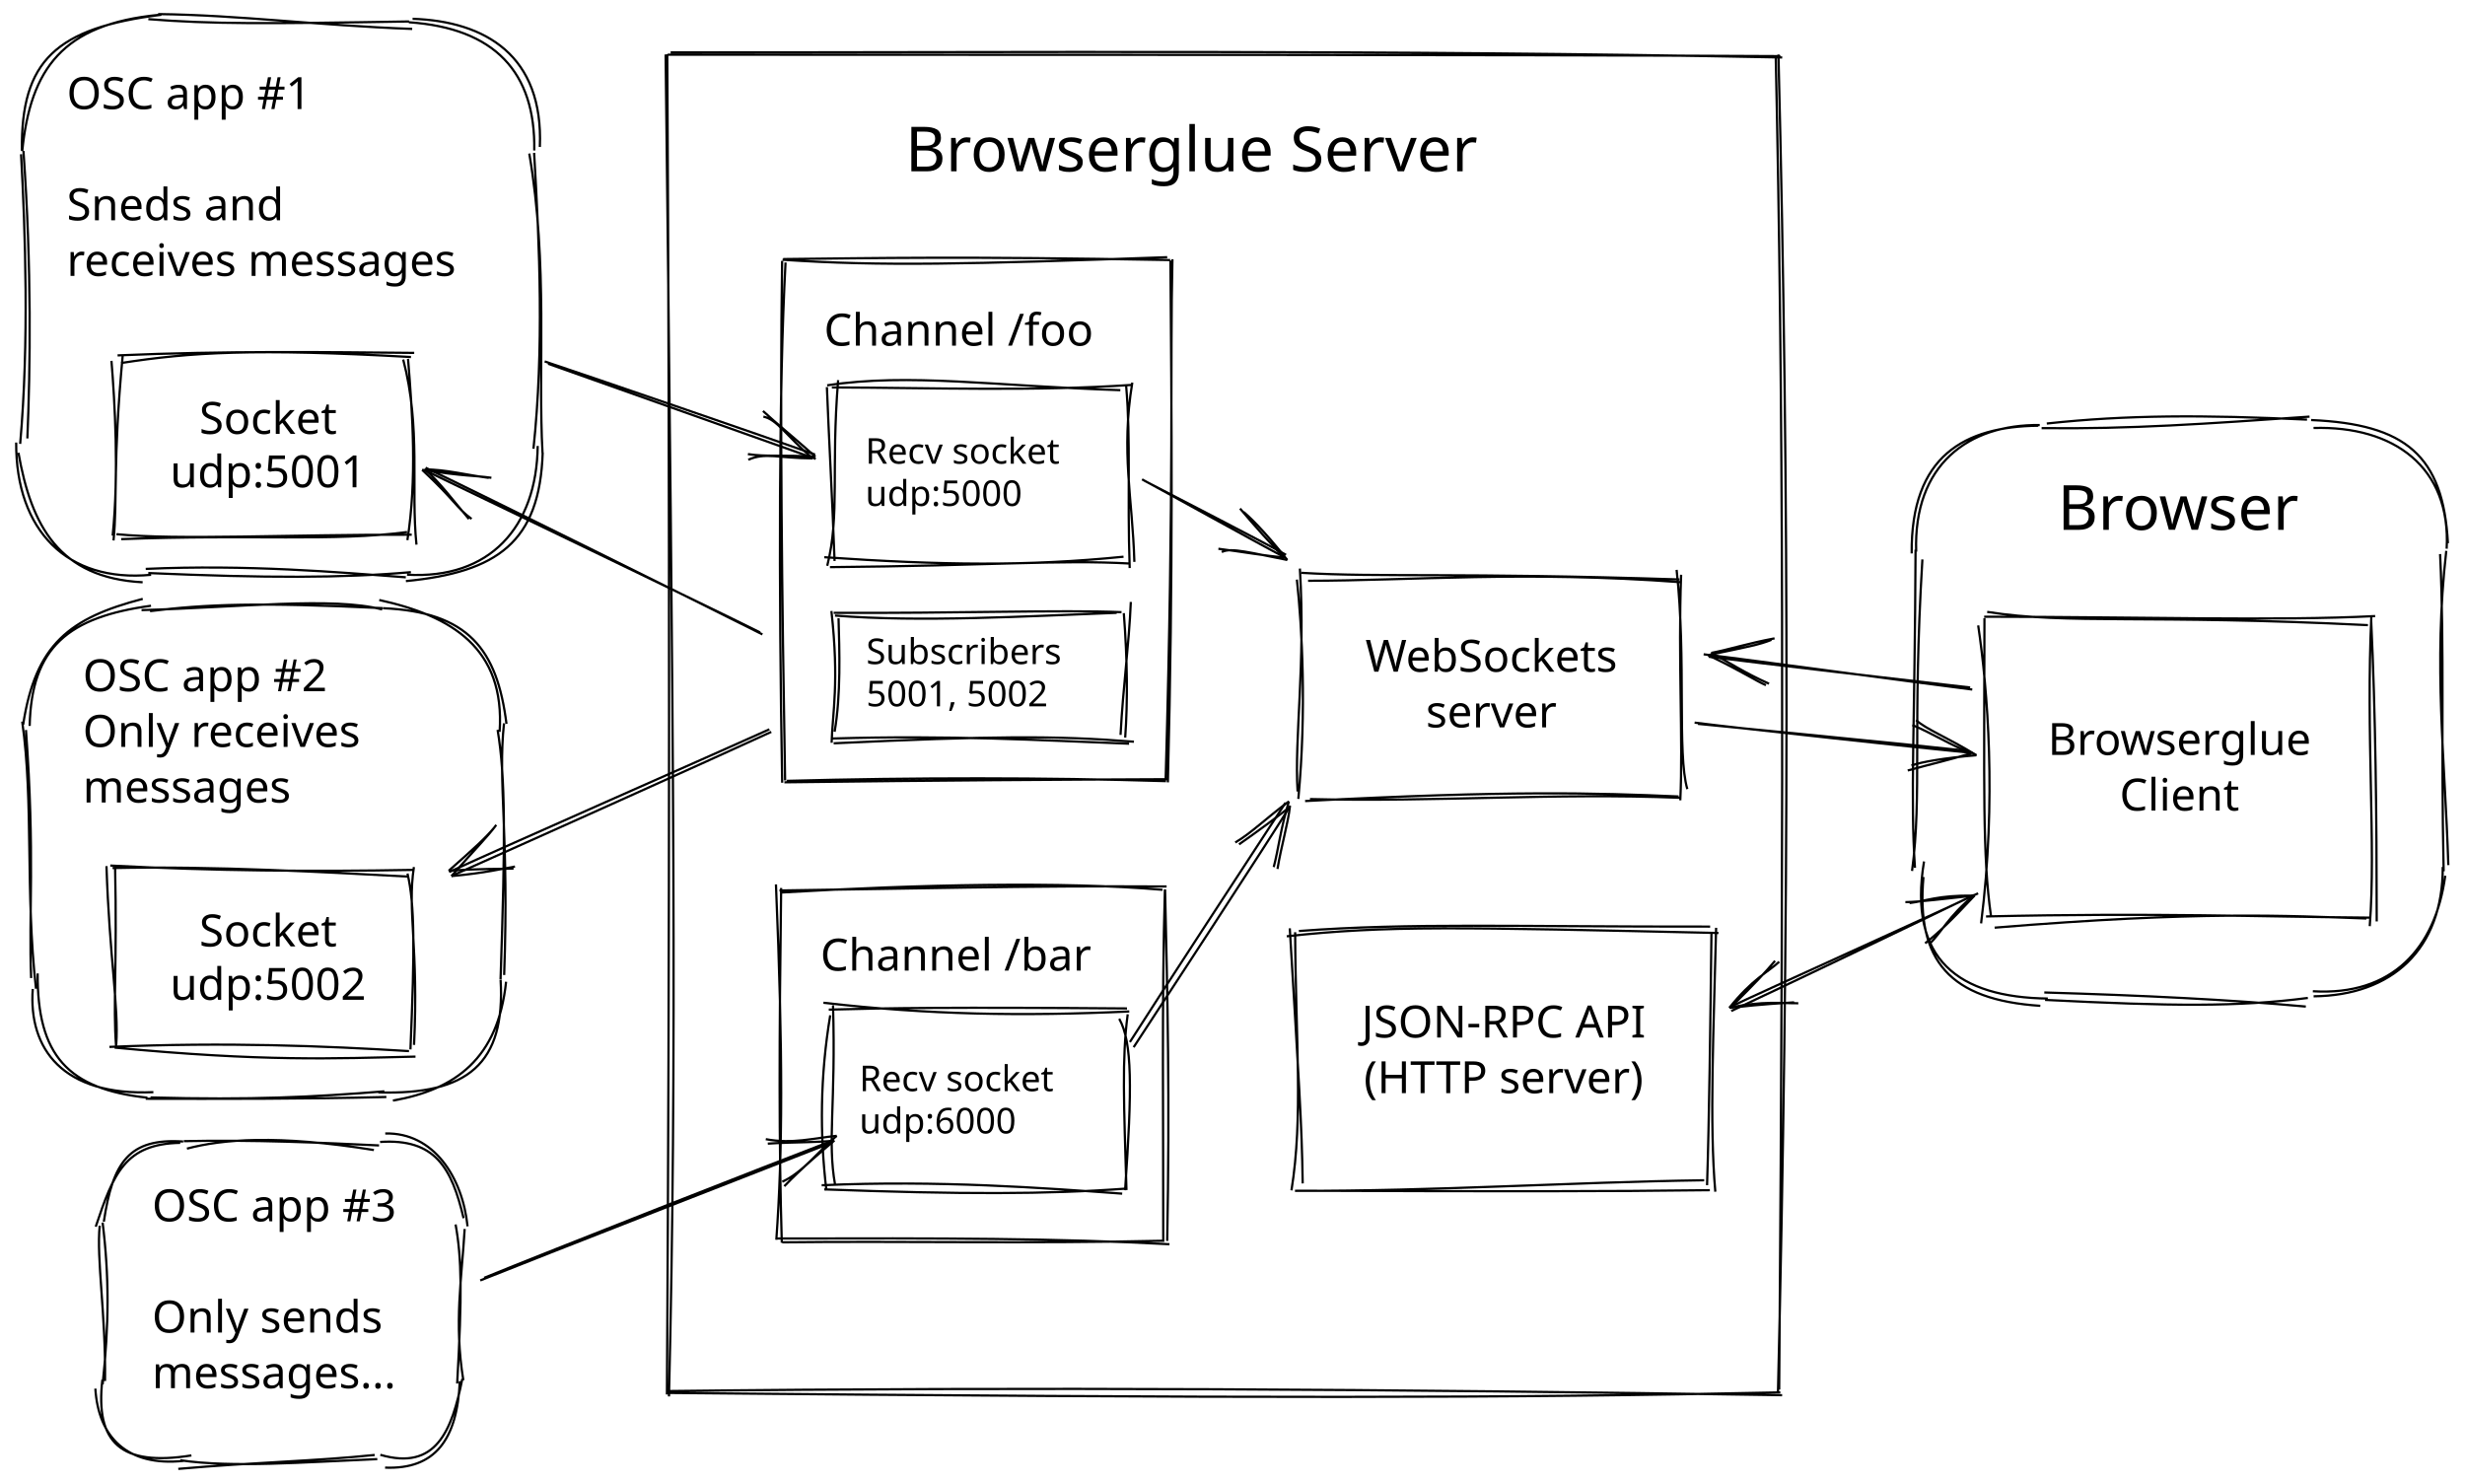
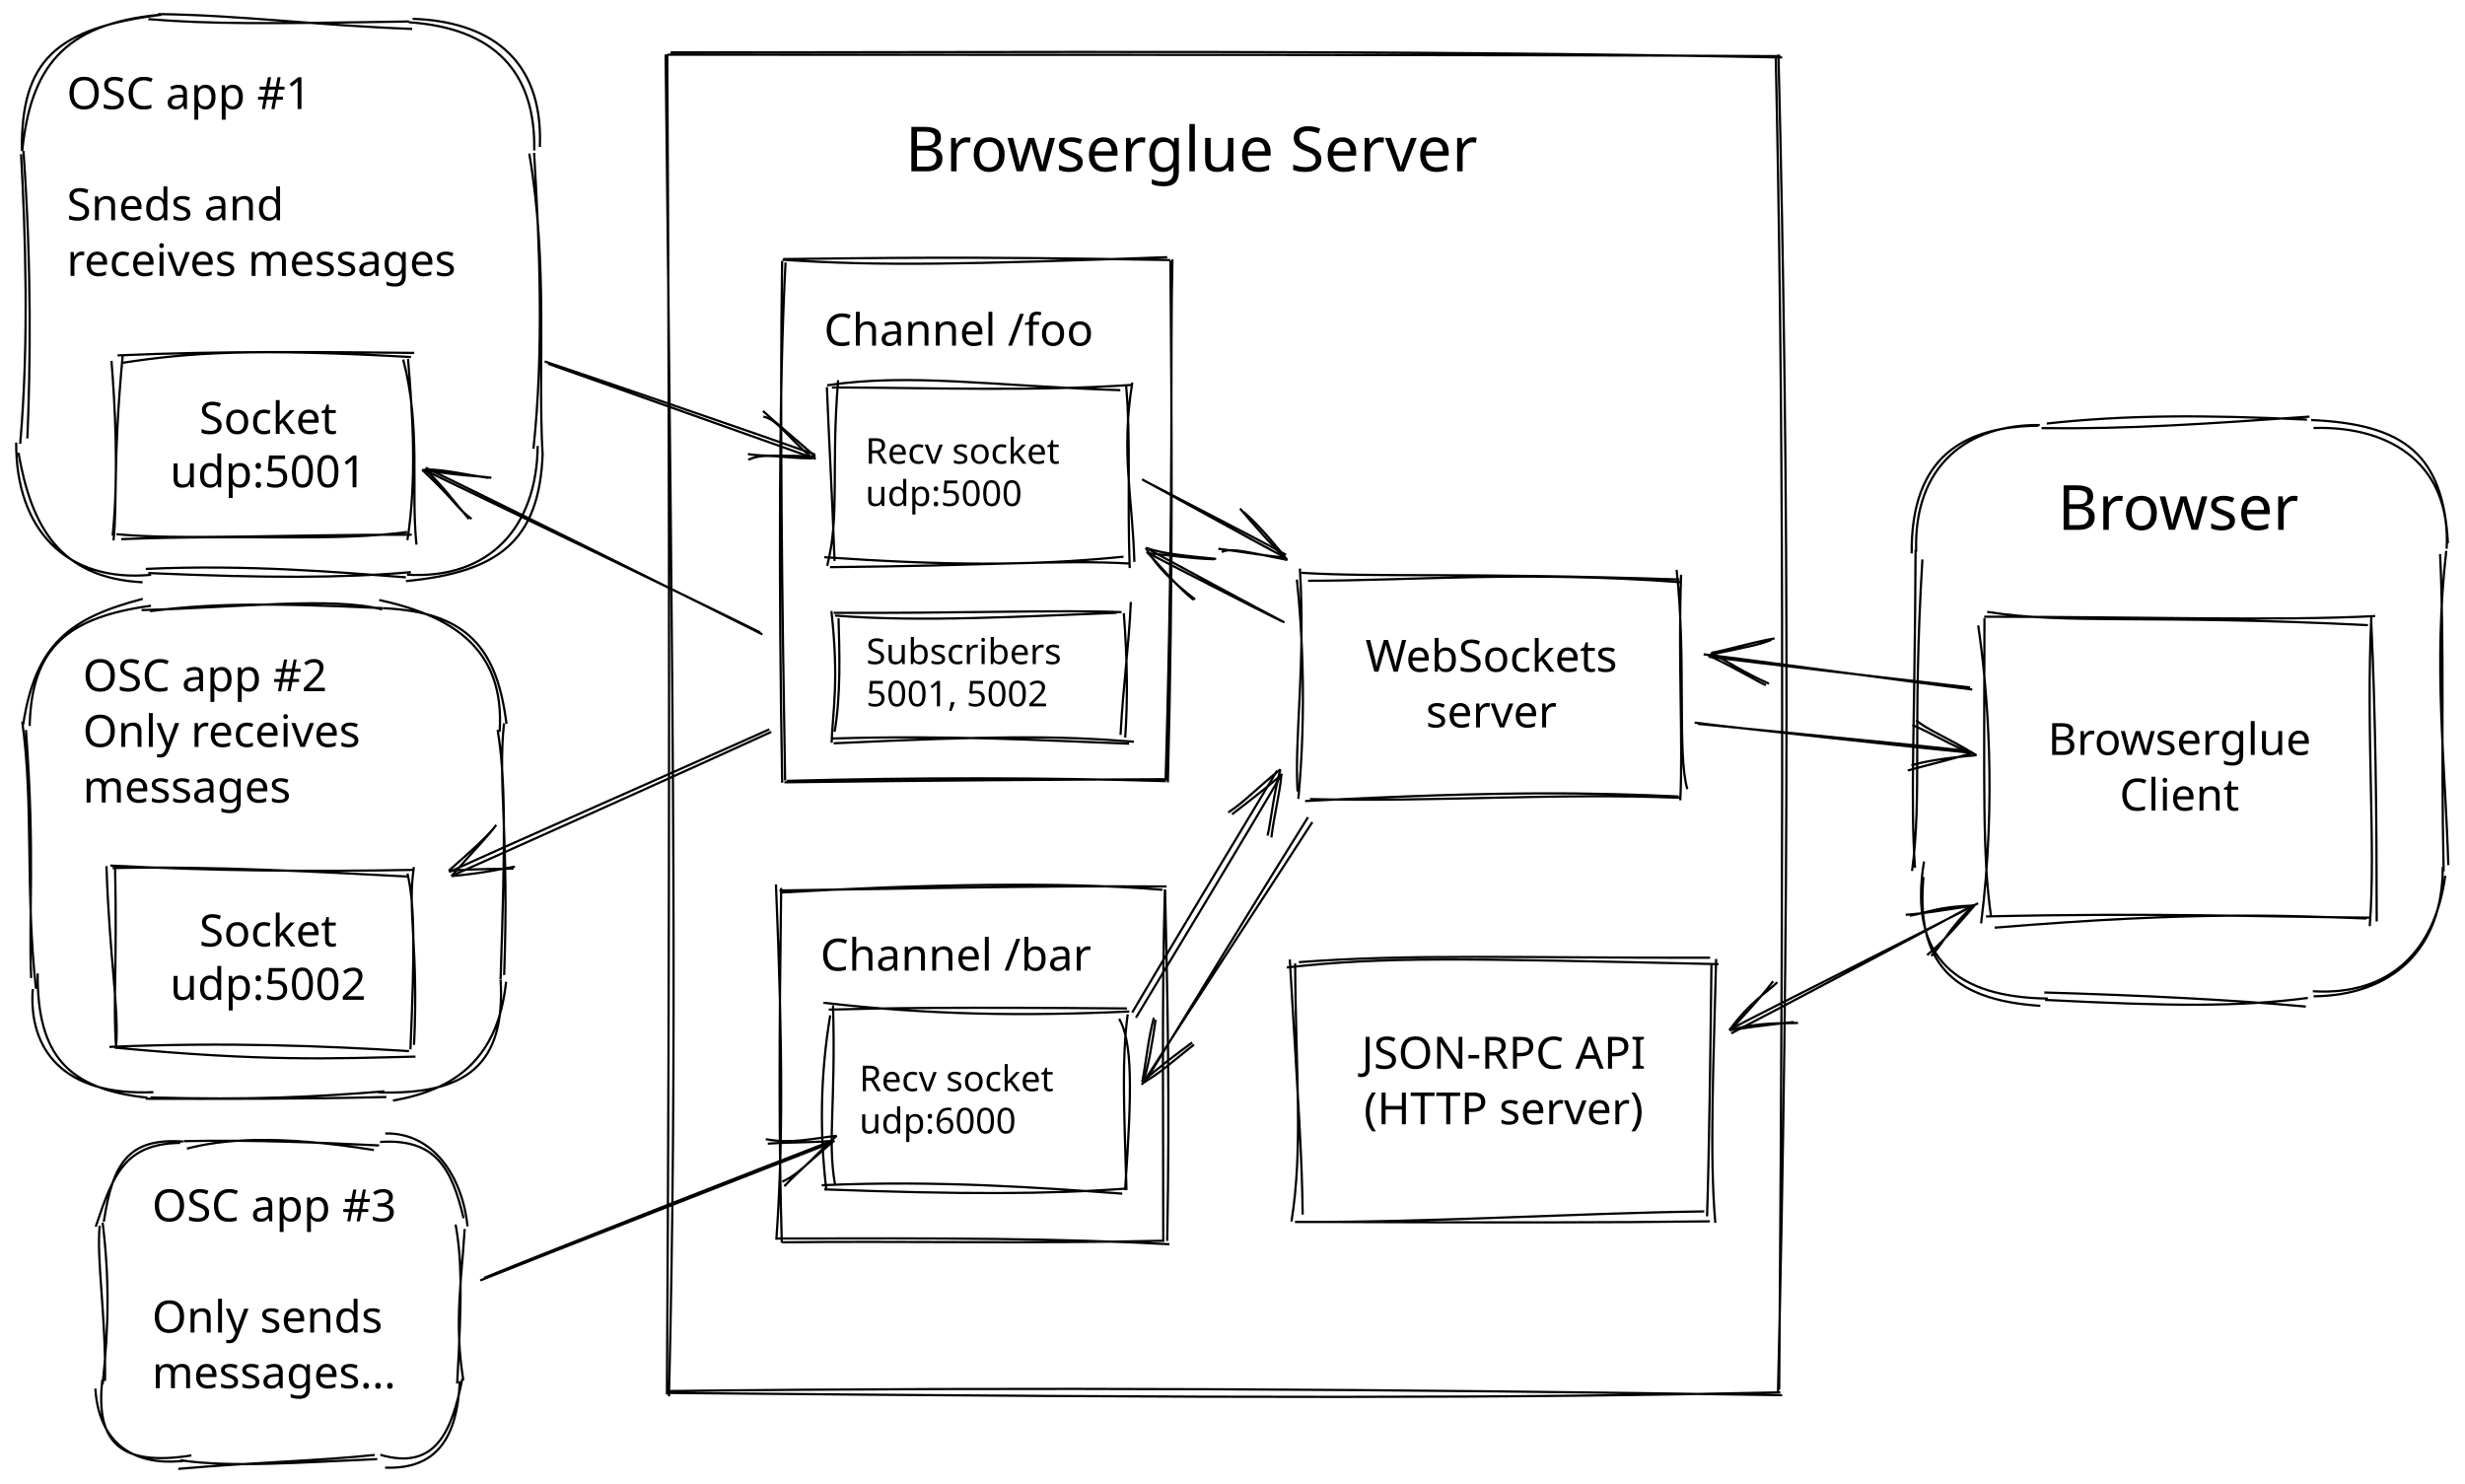
<svg xmlns="http://www.w3.org/2000/svg" version="1.1" viewBox="0 0 1107.889 666.556" width="1107.889" height="666.556">
  <defs>
    <style>
      @font-face {
        font-family: "Virgil";
        src: url("https://excalidraw.com/Virgil.woff2");
      }
      @font-face {
        font-family: "Cascadia";
        src: url("https://excalidraw.com/Cascadia.woff2");
      }
    </style>
  </defs>
  <g transform="translate(584.7778 259.3333) rotate(0 85.5 49.55556)">
    <path d="M3.132 1.685 C49.563 1.638, 100.6 -2.876, 170.611 2.322 M0.122 -1.891 C35.584 0.23, 70.842 -2.134, 170.023 1.088 M168.774 -3.218 C173.215 37.466, 168.934 79.223, 173.582 95.308 M170.795 -1.021 C169.406 37.012, 171.722 73.398, 170.426 100.341 M169.989 99.207 C113.884 96.945, 60.143 101.201, 3.976 99.786 M169.672 98.622 C132.614 96.982, 93.761 95.854, 1.798 100.682 M-1.581 96.379 C-3.08 71.873, 2.05 39.804, -0.547 -3.808 M-1.244 99.718 C2.498 59.833, 0.447 22.738, -1.898 1.149" stroke="#000000" stroke-width="1" fill="none" />
  </g>
  <g transform="translate(613.7778 283.8889) rotate(0 56.5 25)">
    <text x="56.5" y="18" font-family="Virgil, Segoe UI Emoji" font-size="20px" fill="#000000" text-anchor="middle" style="white-space: pre;" direction="ltr">WebSockets</text>
    <text x="56.5" y="43" font-family="Virgil, Segoe UI Emoji" font-size="20px" fill="#000000" text-anchor="middle" style="white-space: pre;" direction="ltr">server</text>
  </g>
  <g transform="translate(373.3333 172.3333) rotate(0 67 40.5)">
    <path d="M-1.554 0.84 C35.443 -4.803, 73.763 1.193, 130.196 3.019 M0.544 1.784 C47.05 1.954, 91.597 3.623, 135.637 0.64 M135.58 -0.38 C130.398 31.06, 135.68 51.256, 136.505 80.189 M132.808 1.072 C134.957 25.708, 133.259 49.611, 134.404 82.963 M131.634 77.869 C88.659 82.188, 50.009 81.739, -2.858 78.095 M134.697 80.941 C102.839 79.157, 71.622 81.915, -0.312 82.558 M-1.536 81.951 C4.235 58.903, 0.094 38.857, 3.359 -1.483 M1.763 79.777 C0.72 51.01, -0.89 22.693, -1.686 1.635" stroke="#000000" stroke-width="1" fill="none" />
  </g>
  <g transform="translate(388.9444 193.3889) rotate(0 51.5 19)">
    <text x="0" y="15" font-family="Cascadia, Segoe UI Emoji" font-size="16px" fill="#000000" text-anchor="start" style="white-space: pre;" direction="ltr">Recv socket</text>
    <text x="0" y="34" font-family="Cascadia, Segoe UI Emoji" font-size="16px" fill="#000000" text-anchor="start" style="white-space: pre;" direction="ltr">udp:5000</text>
  </g>
  <g transform="translate(52 160.5) rotate(0 66.5 40.5)">
    <path d="M2.357 2.661 C33.712 -2.221, 62.473 -3.954, 132.707 -0.043 M0.842 -0.777 C49.072 -2.899, 95.467 -2.277, 134.161 -1.902 M129.217 1.088 C137.303 31.94, 132.574 58.874, 135.177 84.274 M131.391 0.79 C133.456 25.544, 135.411 55.079, 131.099 82.253 M130.957 78.615 C97.939 82.974, 61.624 79.578, 2.459 81.807 M133.048 79.817 C78.483 79.649, 27.66 82.316, 0.338 79.571 M-0.979 82.393 C0.863 64.437, -1.393 47.763, 3.141 -0.623 M-1.366 80.232 C1.502 52.186, -0.438 19.504, -1.904 1.679" stroke="#000000" stroke-width="1" fill="none" />
  </g>
  <g transform="translate(73.5 176) rotate(0 47 24)">
    <text x="47" y="19" font-family="Cascadia, Segoe UI Emoji" font-size="20px" fill="#000000" text-anchor="middle" style="white-space: pre;" direction="ltr">Socket</text>
    <text x="47" y="43" font-family="Cascadia, Segoe UI Emoji" font-size="20px" fill="#000000" text-anchor="middle" style="white-space: pre;" direction="ltr">udp:5001</text>
  </g>
  <g transform="translate(352.3333 117.3333) rotate(0 86.5 116.8333)">
    <path d="M-0.613 -0.591 C43.727 2.399, 82.719 1.417, 172.26 -1.744 M-0.308 -0.899 C40.26 -1.32, 80.435 -2.206, 173.6 -0.452 M174.613 -0.828 C173.469 47.544, 175.443 96.019, 171.564 232.891 M173.715 -0.254 C174.226 69.108, 175.009 138.919, 172.56 234.282 M171.735 233.738 C117.344 232.053, 58.408 232.079, 1.254 233.607 M173.084 232.859 C122.031 233.072, 71.649 233.366, 0.216 234.257 M-0.784 234.439 C-2.352 145.732, -2.287 56.899, 0.728 0.636 M0.529 233.397 C-0.87 151.773, -1.837 69.092, -0.812 -0.061" stroke="#000000" stroke-width="1" fill="none" />
  </g>
  <g transform="translate(370.3333 136.3333) rotate(0 70.5 12)">
    <text x="0" y="19" font-family="Cascadia, Segoe UI Emoji" font-size="20px" fill="#000000" text-anchor="start" style="white-space: pre;" direction="ltr">Channel /foo</text>
  </g>
  <g transform="translate(371.7222 454.3333) rotate(0 67 40.5)">
    <path d="M-1.633 -3.674 C45.456 1.759, 87.886 2.456, 135.817 0.245 M0.763 -0.581 C26.551 -1.302, 56.691 -1.749, 134.797 -1.113 M131.299 3.53 C137.222 13.98, 137.145 34.755, 133.946 80.589 M135.123 1.517 C132.46 21.393, 133.438 42.29, 134.565 80.495 M132.643 82.125 C97.456 79.577, 50.103 75.997, -2.422 78.343 M134.927 79.813 C98.878 82.492, 59.847 82.48, -1.267 80.21 M3.595 78.071 C0.075 58.425, 3.981 41.983, 2.68 -2.488 M-0.288 80.737 C-3.326 55.391, -3.114 29.12, 1.423 1.972" stroke="#000000" stroke-width="1" fill="none" />
  </g>
  <g transform="translate(386.2222 475.3889) rotate(0 51.5 19)">
    <text x="0" y="15" font-family="Cascadia, Segoe UI Emoji" font-size="16px" fill="#000000" text-anchor="start" style="white-space: pre;" direction="ltr">Recv socket</text>
    <text x="0" y="34" font-family="Cascadia, Segoe UI Emoji" font-size="16px" fill="#000000" text-anchor="start" style="white-space: pre;" direction="ltr">udp:6000</text>
  </g>
  <g transform="translate(50.38889 390.8333) rotate(0 67.05556 40.5)">
    <path d="M0.193 -0.709 C46.596 -1.715, 96.23 1.21, 133.179 3.132 M-0.817 -1.837 C45.688 0.598, 89.863 0.946, 135.02 0.122 M135.638 -1.162 C132.599 18.816, 137.826 34.56, 135.706 78.774 M132.761 1.765 C136.042 15.881, 136.004 35.161, 134.084 80.795 M136.358 84.034 C99.577 84.897, 68.148 86.363, 1.129 79.989 M133.433 81.562 C95.546 79.238, 51.576 77.448, -1.211 79.672 M1.854 78.626 C3.032 61.823, -1.188 39.481, -2.535 -1.581 M1.797 79.535 C0.349 60.329, 2.301 42.725, 1.34 -1.244" stroke="#000000" stroke-width="1" fill="none" />
  </g>
  <g transform="translate(73.5 406.3333) rotate(0 47 24)">
    <text x="47" y="19" font-family="Cascadia, Segoe UI Emoji" font-size="20px" fill="#000000" text-anchor="middle" style="white-space: pre;" direction="ltr">Socket</text>
    <text x="47" y="43" font-family="Cascadia, Segoe UI Emoji" font-size="20px" fill="#000000" text-anchor="middle" style="white-space: pre;" direction="ltr">udp:5002</text>
  </g>
  <g transform="translate(350.7222 399.3333) rotate(0 86.5 79.33333)">
    <path d="M-0.086 1.818 C62.822 -1.894, 127.077 -3.24, 171.774 0.564 M-0.383 0.875 C55.286 0.15, 110.379 -1.327, 173.602 -0.928 M172.918 0.532 C174.03 48.576, 175.067 94.38, 173.878 158.357 M172.845 0.36 C171.38 51.072, 172.183 104.198, 172.098 158.817 M174.89 159.854 C124.763 157.165, 73.751 157.09, -1.73 157.284 M172.325 158.288 C112.794 159.663, 52.924 158.365, 0.849 158.994 M-1.801 157.862 C1.018 117.933, 1.24 75.092, -1.972 -1.859 M0.657 159.187 C-0.673 114.488, -0.531 68.465, 0.364 -0.244" stroke="#000000" stroke-width="1" fill="none" />
  </g>
  <g transform="translate(368.7222 417.2222) rotate(0 70.5 12)">
    <text x="0" y="19" font-family="Cascadia, Segoe UI Emoji" font-size="20px" fill="#000000" text-anchor="start" style="white-space: pre;" direction="ltr">Channel /bar</text>
  </g>
  <g transform="translate(300.2222 24.88889) rotate(0 249.6667 300.5556)">
    <path d="M1.203 -1.348 C160.46 -1.283, 320.165 -2.632, 500.789 0.945 M-0.142 -0.309 C182.953 -0.202, 366.552 -0.38, 499.961 0.338 M497.864 -0.156 C501.273 155.461, 501.551 314.691, 499.431 599.598 M499.101 -0.391 C504.057 197.345, 503.878 393.699, 498.888 600.467 M500.749 602.147 C328.284 599.412, 159.959 598.385, -0.165 600.292 M499.942 600.881 C379.799 603.523, 260.066 603.587, -0.203 601.13 M0.45 602.701 C4.035 455.191, 2.602 310.588, -1.063 -0.392 M-0.475 601.83 C0.769 399.712, 0.765 198.056, -0.316 -0.546" stroke="#000000" stroke-width="1" fill="none" />
  </g>
  <g transform="translate(404 52) rotate(0 131.5 17.5)">
    <text x="131.5" y="25" font-family="Virgil, Segoe UI Emoji" font-size="28px" fill="#000000" text-anchor="middle" style="white-space: pre;" direction="ltr">Browserglue Server</text>
  </g>
  <g transform="translate(861.2222 188.7778) rotate(0 118.3333 130)">
    <path d="M62.166 -3.361 M56.38 3.629 C96.11 4.139, 130.458 1.671, 176.791 -1.54 M58.7 1.566 C94.642 -2.334, 128.852 -2.374, 175.663 -0.195 M177.5 0 C219.964 1.817, 236.911 15.939, 238.989 55.363 M178.588 3.567 C214.698 2.503, 240.432 21.195, 238.422 57.83 M238.247 58.786 C232.389 110.845, 237.672 151.66, 239.172 200.023 M235.474 60.238 C237.499 102.992, 235.801 145.013, 237.07 202.796 M236.667 200.833 C236.762 237.912, 213.813 258.643, 178.629 258.989 M237.791 204.809 C233.326 237.493, 213.889 258.874, 178.277 256.714 M175.126 263.596 C141.019 260.474, 101.372 258.562, 57.586 257.268 M176.035 259.727 C144.639 263.806, 114.844 263.467, 57.922 260.607 M59.167 260 C19.146 259.475, -3.796 242.575, 3.526 198.388 M55.795 263.271 C15.138 260.622, -0.08 242.968, 3.272 205.368 M-1.856 202.646 C2.72 168.481, -1.782 138.472, 2.793 62.647 M-0.546 201.229 C-2.683 169.998, -0.602 137.893, -0.278 58.254 M0 59.167 C-1.303 20.073, 23.51 1.847, 55.528 2.247 M-2.019 59.942 C-2.447 15.928, 21.962 2.907, 54.866 2.554" stroke="#000000" stroke-width="1" fill="none" />
  </g>
  <g transform="translate(923.4444 213.1111) rotate(0 55.5 17.5)">
    <text x="55.5" y="25" font-family="Virgil, Segoe UI Emoji" font-size="28px" fill="#000000" text-anchor="middle" style="white-space: pre;" direction="ltr">Browser</text>
  </g>
  <g transform="translate(892.8889 278.7778) rotate(0 86.66667 67.5)">
    <path d="M0.245 -3.783 C36.606 1.992, 72.562 -2.737, 171.38 2.177 M-1.113 -1.609 C66.978 -1.572, 131.026 0.383, 174.624 -1.901 M172.923 -2.043 C170.401 51.099, 175.033 100.944, 172.185 137.459 M172.828 0.048 C174.8 41.658, 175.304 87.01, 175.321 135.338 M170.677 134.021 C135.11 132.784, 95.955 130.527, 3.596 138.141 M172.543 133.634 C123.266 133.279, 76.532 131.339, -0.273 133.096 M-2.488 136.214 C4.527 80.719, 0.425 30.804, -3.796 2.297 M1.972 133.007 C-1.937 105.843, -1.038 75.083, -0.98 -0.935" stroke="#000000" stroke-width="1" fill="none" />
  </g>
  <g transform="translate(921.5556 321.2778) rotate(0 58 25)">
    <text x="58" y="18" font-family="Virgil, Segoe UI Emoji" font-size="20px" fill="#000000" text-anchor="middle" style="white-space: pre;" direction="ltr">Browserglue</text>
    <text x="58" y="43" font-family="Virgil, Segoe UI Emoji" font-size="20px" fill="#000000" text-anchor="middle" style="white-space: pre;" direction="ltr">Client</text>
  </g>
  <g>
    <g transform="translate(513.9365 215.4228) rotate(0 31.71415 17.58908)">
      <path d="M0.536 0.692 C11.389 6.385, 53.785 28.112, 64.069 33.937 M-0.641 0.01 C10.243 5.875, 52.808 29.522, 63.71 35.168" stroke="#000000" stroke-width="1" fill="none" />
    </g>
    <g transform="translate(513.9365 215.4228) rotate(0 31.71415 17.58908)">
      <path d="M35.18 32.691 C39.367 30.443, 48.527 33.153, 64.64 36.236 M33.665 31.203 C43.893 32.482, 55.328 34.553, 63.103 35.044" stroke="#000000" stroke-width="1" fill="none" />
    </g>
    <g transform="translate(513.9365 215.4228) rotate(0 31.71415 17.58908)">
      <path d="M44.917 14.627 C46.998 16.27, 54.085 22.827, 64.64 36.236 M43.402 13.139 C49.965 20.985, 57.837 29.665, 63.103 35.044" stroke="#000000" stroke-width="1" fill="none" />
    </g>
  </g>
  <g transform="translate(375.6667 274.3333) rotate(0 65 29.16667)">
    <path d="M-0.389 2.322 C37.928 5.407, 85.279 2.633, 126.217 1.088 M-0.977 1.088 C52.23 1.396, 101.983 -0.358, 128.391 0.79 M132.582 -3.803 C131.717 16.135, 129.158 33.48, 127.957 55.948 M129.426 1.23 C131.059 22.589, 131.22 40.747, 130.048 57.15 M133.976 59.009 C98.319 56.159, 69.932 56.408, -0.979 59.727 M131.798 59.904 C91.07 58.349, 51.496 56, -1.366 57.566 M-0.547 54.525 C2.31 37.963, 1.632 18.071, 1.214 3.526 M-1.898 59.482 C-1.518 46.035, 1.591 32.438, -1.993 0.271" stroke="#000000" stroke-width="1" fill="none" />
  </g>
  <g transform="translate(389.3333 283.4444) rotate(0 51.5 19)">
    <text x="0" y="15" font-family="Cascadia, Segoe UI Emoji" font-size="16px" fill="#000000" text-anchor="start" style="white-space: pre;" direction="ltr">Subscribers</text>
    <text x="0" y="34" font-family="Cascadia, Segoe UI Emoji" font-size="16px" fill="#000000" text-anchor="start" style="white-space: pre;" direction="ltr">5001, 5002</text>
  </g>
  <g transform="translate(46.66667 513.2222) rotate(0 80 71.66667)">
    <path d="M32.161 3.534 M37.346 3 C53.149 -1.188, 77.764 -3.378, 121.38 3.629 M35.93 -0.355 C66.769 -1.083, 99.223 0.379, 123.7 1.566 M124.167 0 C148.896 -1.633, 156.326 11.555, 161.685 34.279 M126.489 -3.804 C148.337 -4.35, 161.252 16.047, 163.472 37.923 M162.177 39.108 C160.865 61.663, 157.358 81.085, 161.58 107.12 M158.099 37.086 C160.86 52.467, 161.06 68.134, 158.808 108.572 M160 107.5 C158.851 133.848, 148.863 147.259, 126.413 146.367 M161.129 106.489 C156.399 129.828, 149.349 147.905, 124.276 140.612 M121.745 140.677 C95.196 143.444, 68.067 143.904, 33.459 146.929 M122.899 142.543 C89.364 143.942, 57.77 146.507, 34.369 143.06 M35.833 143.333 C10.462 146.014, -2.488 132.602, -3.808 110.859 M39.36 140.888 C7.579 145.975, -3.877 135.15, -0.663 106.896 M0.541 107.431 C0.926 77.556, -3.374 52.434, -1.856 37.646 M-0.53 108.897 C2.35 81.955, 2.446 60.54, -0.546 36.229 M0 35.833 C3.999 9.017, 11.389 -1.826, 35.67 -0.194 M-3.639 38.08 C4.356 14.069, 9.622 0.891, 34.335 0.403" stroke="#000000" stroke-width="1" fill="none" />
  </g>
  <g transform="translate(68.33333 530.8889) rotate(0 63.5 50)">
    <text x="0" y="18" font-family="Virgil, Segoe UI Emoji" font-size="20px" fill="#000000" text-anchor="start" style="white-space: pre;" direction="ltr">OSC app #3</text>
    <text x="0" y="43" font-family="Virgil, Segoe UI Emoji" font-size="20px" fill="#000000" text-anchor="start" style="white-space: pre;" direction="ltr" />
    <text x="0" y="68" font-family="Virgil, Segoe UI Emoji" font-size="20px" fill="#000000" text-anchor="start" style="white-space: pre;" direction="ltr">Only sends </text>
    <text x="0" y="93" font-family="Virgil, Segoe UI Emoji" font-size="20px" fill="#000000" text-anchor="start" style="white-space: pre;" direction="ltr">messages...</text>
  </g>
  <g>
    <g transform="translate(216.6667 575.7017) rotate(0 78.54031 -31.73805)">
      <path d="M-0.823 -0.238 C25.018 -10.624, 129.258 -51.237, 155.546 -61.559 M0.946 -1.408 C27.135 -12.192, 131.977 -53.351, 157.903 -63.238" stroke="#000000" stroke-width="1" fill="none" />
    </g>
    <g transform="translate(216.6667 575.7017) rotate(0 78.54031 -31.73805)">
      <path d="M134.94 -44.598 C144.336 -48.933, 151.032 -58.197, 159.374 -65.233 M135.845 -42.586 C143.978 -51.046, 152.79 -58.382, 158.331 -63.104" stroke="#000000" stroke-width="1" fill="none" />
    </g>
    <g transform="translate(216.6667 575.7017) rotate(0 78.54031 -31.73805)">
      <path d="M127.514 -63.729 C139.57 -61.471, 148.805 -64.193, 159.374 -65.233 M128.419 -61.716 C139.628 -62.493, 151.405 -62.188, 158.331 -63.104" stroke="#000000" stroke-width="1" fill="none" />
    </g>
  </g>
  <g transform="translate(10 10) rotate(0 115.8333 124.1667)">
    <path d="M58.36 1.634 M61.082 -3.672 C98.199 -3.207, 132.278 1.421, 175.263 3 M56.667 -1.393 C84.75 0.844, 109.284 0.725, 173.846 -0.355 M173.75 0 C212.318 2.632, 230.734 22.437, 230.126 57.623 M175.435 -1.554 C208.136 -0.447, 234.337 14.931, 232.633 56.038 M227.884 59.005 C236.437 109.194, 231.708 155.465, 233.843 193.691 M230.058 58.707 C232.533 100.559, 234.488 147.194, 229.765 191.669 M231.667 190.417 C231.256 226.985, 209.976 250.477, 172.939 248.279 M233.913 193.451 C232.595 233.542, 213.66 247.171, 172.429 251.161 M172.393 249.458 C142.699 247.195, 100.84 243.614, 55.495 245.677 M174.677 247.146 C143.633 249.836, 109.608 249.824, 56.649 247.543 M57.917 248.333 C20.257 251.928, -2.929 228.481, -2.732 188.881 M54.108 251.692 C16.444 249.729, 4.055 226.215, -1.705 193.499 M2.297 187.045 C3.618 155.42, 4.291 110.747, 0.541 57.847 M-0.935 189.489 C3.123 143.583, 1.366 93.834, -0.53 59.313 M0 57.917 C3.673 20.923, 18.213 0.79, 61.397 -3.321 M-0.163 57.723 C-0.638 17.206, 15.121 2.584, 62.516 -3.367" stroke="#000000" stroke-width="1" fill="none" />
  </g>
  <g transform="translate(30 31) rotate(0 88.5 50)">
    <text x="0" y="18" font-family="Virgil, Segoe UI Emoji" font-size="20px" fill="#000000" text-anchor="start" style="white-space: pre;" direction="ltr">OSC app #1</text>
    <text x="0" y="43" font-family="Virgil, Segoe UI Emoji" font-size="20px" fill="#000000" text-anchor="start" style="white-space: pre;" direction="ltr" />
    <text x="0" y="68" font-family="Virgil, Segoe UI Emoji" font-size="20px" fill="#000000" text-anchor="start" style="white-space: pre;" direction="ltr">Sneds and </text>
    <text x="0" y="93" font-family="Virgil, Segoe UI Emoji" font-size="20px" fill="#000000" text-anchor="start" style="white-space: pre;" direction="ltr">receives messages</text>
  </g>
  <g transform="translate(13.33333 273.3333) rotate(0 105.8333 110)">
    <path d="M52.742 0.984 M50.28 0.864 C95.031 -0.357, 136.165 -5.231, 158.441 0.578 M54.095 1.33 C79.115 -1.824, 102.839 -2.691, 158.603 -0.021 M158.75 0 C197.159 1.685, 210.113 18.479, 214.299 51.984 M157.117 -3.674 C189.654 3.472, 213.756 17.92, 211.219 55.587 M213.193 51.755 C210.335 78.546, 215.562 101.103, 213.261 164.857 M210.316 54.682 C213.86 76.08, 213.821 102.64, 211.64 166.878 M211.667 167.083 C213.81 204.608, 197.062 218.851, 156.707 217.615 M214.126 167.89 C210.504 202.471, 191.307 216.399, 163.264 221.299 M159.425 217.142 C127.685 219.682, 99.774 221.125, 54.31 219.883 M160.32 219.688 C123.653 220.636, 84.648 220.537, 52.149 220.476 M52.917 220 C17.092 216.192, 3.359 200.878, 3.595 164.154 M55.597 217.512 C14.827 219.337, -0.604 197.996, 1.396 171.138 M2.845 171.027 C-2.062 126.817, 1.855 87.808, -3.346 50.956 M0.665 166.232 C-0.526 137.642, 2.456 111.001, -1.661 54.753 M0 52.917 C0.79 17.476, 17.445 3.999, 54.534 -1.092 M-2.928 52.362 C2.584 16.14, 18.042 4.356, 50.817 -4.185" stroke="#000000" stroke-width="1" fill="none" />
  </g>
  <g transform="translate(37.22222 292.6667) rotate(0 64 37.5)">
    <text x="0" y="18" font-family="Virgil, Segoe UI Emoji" font-size="20px" fill="#000000" text-anchor="start" style="white-space: pre;" direction="ltr">OSC app #2</text>
    <text x="0" y="43" font-family="Virgil, Segoe UI Emoji" font-size="20px" fill="#000000" text-anchor="start" style="white-space: pre;" direction="ltr">Only receives</text>
    <text x="0" y="68" font-family="Virgil, Segoe UI Emoji" font-size="20px" fill="#000000" text-anchor="start" style="white-space: pre;" direction="ltr">messages</text>
  </g>
  <g>
    <g transform="translate(246.4683 163.4851) rotate(0 59.25663 20.84585)">
      <path d="M-0.138 -0.003 C20.015 7.086, 100.464 35.763, 120.183 42.741 M-1.67 -1.05 C18.493 5.645, 99.472 33.471, 119.856 40.796" stroke="#000000" stroke-width="1" fill="none" />
    </g>
    <g transform="translate(246.4683 163.4851) rotate(0 59.25663 20.84585)">
      <path d="M89.854 43.136 C97.585 39.732, 103.29 42.445, 118.715 42.523 M89.676 40.598 C97.928 41.874, 104.766 40.872, 120.008 41.738" stroke="#000000" stroke-width="1" fill="none" />
    </g>
    <g transform="translate(246.4683 163.4851) rotate(0 59.25663 20.84585)">
      <path d="M96.635 23.767 C102.781 24.983, 106.866 32.323, 118.715 42.523 M96.457 21.229 C103.151 27.394, 108.265 31.318, 120.008 41.738" stroke="#000000" stroke-width="1" fill="none" />
    </g>
  </g>
  <g>
    <g transform="translate(341.8443 284.8213) rotate(0 -75.25952 -37.1548)">
      <path d="M0.82 0.299 C-24.089 -12.249, -125.272 -62.513, -150.577 -74.609 M-0.208 -0.589 C-25.146 -13.094, -126.07 -61.443, -151.34 -73.677" stroke="#000000" stroke-width="1" fill="none" />
    </g>
    <g transform="translate(341.8443 284.8213) rotate(0 -75.25952 -37.1548)">
      <path d="M-120.99 -70.099 C-129.595 -71.24, -131.871 -70.594, -152.109 -73.66 M-122.201 -70.056 C-131.907 -71.303, -141.938 -73.918, -150.793 -73.826" stroke="#000000" stroke-width="1" fill="none" />
    </g>
    <g transform="translate(341.8443 284.8213) rotate(0 -75.25952 -37.1548)">
      <path d="M-129.895 -51.61 C-136.765 -56.631, -137.201 -59.804, -152.109 -73.66 M-131.106 -51.567 C-137.629 -59.275, -144.508 -68.436, -150.793 -73.826" stroke="#000000" stroke-width="1" fill="none" />
    </g>
  </g>
  <g>
    <g transform="translate(345.4683 329.1419) rotate(0 -71.20804 31.58785)">
      <path d="M1.169 -0.209 C-22.44 10.739, -118.614 53.893, -142.557 64.539 M0.324 -1.364 C-23.378 9.335, -119.648 51.721, -143.585 62.76" stroke="#000000" stroke-width="1" fill="none" />
    </g>
    <g transform="translate(345.4683 329.1419) rotate(0 -71.20804 31.58785)">
      <path d="M-122.424 41.592 C-126.023 46.617, -132.313 52.865, -142.553 64.593 M-123.073 42.498 C-127.482 47.776, -132.775 52.47, -143.795 62.198" stroke="#000000" stroke-width="1" fill="none" />
    </g>
    <g transform="translate(345.4683 329.1419) rotate(0 -71.20804 31.58785)">
      <path d="M-114.013 60.311 C-119.326 61.207, -127.508 63.244, -142.553 64.593 M-114.663 61.217 C-121.137 61.455, -128.67 61.163, -143.795 62.198" stroke="#000000" stroke-width="1" fill="none" />
    </g>
  </g>
-   <g transform="translate(582.1349 417.7857) rotate(0 93.33333 57.77778)">
+   <g transform="translate(582.1349 431.7857) rotate(0 93.33333 57.77778)">
    <path d="M-3.804 3.019 C40.673 -1.923, 73.93 -1.079, 190.234 1.527 M1.637 0.64 C51.375 -3.145, 99.546 -1.242, 186.477 -1.35 M189.172 -0.811 C188.104 44.455, 186.116 87.347, 188.81 117.802 M187.07 1.963 C186.568 42.926, 186.051 85.68, 185.101 114.877 M183.809 112.65 C122.997 113.529, 63.192 117.579, -0.117 117.41 M186.355 117.114 C140.477 117.697, 95.456 117.719, 0.476 117.353 M3.359 114.073 C2.996 86.863, 1.529 66.674, -2.446 -0.576 M-1.686 117.191 C3.616 84.378, 0.2 49.527, -0.035 1.17" stroke="#000000" stroke-width="1" fill="none" />
  </g>
-   <g transform="translate(600.3016 448.2857) rotate(0 75.5 25)">
+   <g transform="translate(600.3016 462.2857) rotate(0 75.5 25)">
    <text x="75.5" y="18" font-family="Virgil, Segoe UI Emoji" font-size="20px" fill="#000000" text-anchor="middle" style="white-space: pre;" direction="ltr">JSON-RPC API</text>
    <text x="75.5" y="43" font-family="Virgil, Segoe UI Emoji" font-size="20px" fill="#000000" text-anchor="middle" style="white-space: pre;" direction="ltr">(HTTP server)</text>
  </g>
  <g>
-     <g transform="translate(508.8016 468.8968) rotate(0 35.09779 -53.19986)">
-       <path d="M-0.975 -0.571 C10.521 -18.755, 57.232 -90.123, 68.989 -108.144 M0.714 1.744 C12.573 -16.352, 59.86 -88.531, 71.17 -106.799" stroke="#000000" stroke-width="1" fill="none" />
-     </g>
-     <g transform="translate(508.8016 468.8968) rotate(0 35.09779 -53.19986)">
-       <path d="M63.67 -79.207 C65.747 -86.997, 66.794 -96.735, 70.498 -108.743 M65.368 -78.363 C66.934 -88.052, 70.216 -99.339, 70.92 -106.22" stroke="#000000" stroke-width="1" fill="none" />
-     </g>
-     <g transform="translate(508.8016 468.8968) rotate(0 35.09779 -53.19986)">
-       <path d="M46.384 -90.266 C53.752 -94.587, 60.001 -100.996, 70.498 -108.743 M48.082 -89.422 C56.082 -94.985, 65.789 -102.161, 70.92 -106.22" stroke="#000000" stroke-width="1" fill="none" />
-     </g>
-   </g>
-   <g>
-     <g transform="translate(887.6905 401.6408) rotate(0 -54.47745 26.28465)">
-       <path d="M-0.551 0.578 C-18.696 9.53, -91.377 44.241, -109.585 52.733 M1.361 -0.164 C-16.843 8.535, -91.679 42.215, -110.316 51.013" stroke="#000000" stroke-width="1" fill="none" />
-     </g>
-     <g transform="translate(887.6905 401.6408) rotate(0 -54.47745 26.28465)">
-       <path d="M-20.559 22.721 C-15.03 17.306, -11.989 10.244, -0.679 0.866 M-22.437 22.306 C-16.481 17.626, -10.713 12.113, -0.229 0.851" stroke="#000000" stroke-width="1" fill="none" />
-     </g>
-     <g transform="translate(887.6905 401.6408) rotate(0 -54.47745 26.28465)">
-       <path d="M-29.441 4.222 C-21.928 3.295, -16.752 0.679, -0.679 0.866 M-31.32 3.807 C-23.326 3.587, -15.458 2.449, -0.229 0.851" stroke="#000000" stroke-width="1" fill="none" />
-     </g>
-     <g transform="translate(887.6905 401.6408) rotate(0 -54.47745 26.28465)">
-       <path d="M-88.026 30.604 C-93.011 35.223, -100.138 38.39, -110.443 51.3 M-89.904 30.188 C-94.099 35.168, -98.336 39.719, -109.994 51.286" stroke="#000000" stroke-width="1" fill="none" />
-     </g>
-     <g transform="translate(887.6905 401.6408) rotate(0 -54.47745 26.28465)">
-       <path d="M-79.452 49.248 C-86.347 49.346, -95.535 48.031, -110.443 51.3 M-81.331 48.833 C-87.489 49.32, -93.754 49.462, -109.994 51.286" stroke="#000000" stroke-width="1" fill="none" />
+     <g transform="translate(509.8268 455.6411) rotate(0 32.67033 -53.75513)">
+       <path d="M-0.975 -0.571 C9.712 -18.94, 53.186 -91.048, 64.134 -109.255 M0.714 1.744 C11.764 -16.537, 55.814 -89.456, 66.315 -107.909" stroke="#000000" stroke-width="1" fill="none" />
+     </g>
+     <g transform="translate(509.8268 455.6411) rotate(0 32.67033 -53.75513)">
+       <path d="M59.895 -80.097 C61.646 -87.962, 62.367 -97.766, 65.644 -109.854 M61.593 -79.253 C62.758 -89.024, 65.638 -100.394, 66.065 -107.331" stroke="#000000" stroke-width="1" fill="none" />
+     </g>
+     <g transform="translate(509.8268 455.6411) rotate(0 32.67033 -53.75513)">
+       <path d="M42.214 -90.514 C49.37 -95.1, 55.412 -101.769, 65.644 -109.854 M43.912 -89.669 C51.657 -95.553, 61.109 -103.051, 66.065 -107.331" stroke="#000000" stroke-width="1" fill="none" />
+     </g>
+   </g>
+   <g>
+     <g transform="translate(887.6905 406.1079) rotate(0 -54.47745 29.07215)">
+       <path d="M-0.551 0.578 C-18.696 10.459, -91.377 48.886, -109.585 58.308 M1.361 -0.164 C-16.843 9.464, -91.679 46.861, -110.316 56.587" stroke="#000000" stroke-width="1" fill="none" />
+     </g>
+     <g transform="translate(887.6905 406.1079) rotate(0 -54.47745 29.07215)">
+       <path d="M-19.668 23.557 C-14.346 17.937, -11.52 10.674, -0.679 0.866 M-21.546 23.142 C-15.798 18.256, -10.241 12.545, -0.229 0.851" stroke="#000000" stroke-width="1" fill="none" />
+     </g>
+     <g transform="translate(887.6905 406.1079) rotate(0 -54.47745 29.07215)">
+       <path d="M-29.296 5.435 C-21.808 4.215, -16.666 1.308, -0.679 0.866 M-31.175 5.02 C-23.211 4.512, -15.377 3.087, -0.229 0.851" stroke="#000000" stroke-width="1" fill="none" />
+     </g>
+     <g transform="translate(887.6905 406.1079) rotate(0 -54.47745 29.07215)">
+       <path d="M-88.893 35.337 C-93.677 40.163, -100.596 43.531, -110.443 56.875 M-90.772 34.921 C-94.765 40.108, -98.796 44.858, -109.994 56.861" stroke="#000000" stroke-width="1" fill="none" />
+     </g>
+     <g transform="translate(887.6905 406.1079) rotate(0 -54.47745 29.07215)">
+       <path d="M-79.575 53.62 C-86.45 54.008, -95.609 52.982, -110.443 56.875 M-81.454 53.205 C-87.587 53.978, -93.823 54.404, -109.994 56.861" stroke="#000000" stroke-width="1" fill="none" />
    </g>
  </g>
  <g>
    <g transform="translate(885.4683 309.6571) rotate(0 -59.4045 -7.677076)">
      <path d="M0.962 0.242 C-19.113 -2.203, -99.613 -13.229, -119.771 -15.596 M0.007 -0.677 C-19.752 -2.91, -97.909 -11.968, -117.522 -14.503" stroke="#000000" stroke-width="1" fill="none" />
    </g>
    <g transform="translate(885.4683 309.6571) rotate(0 -59.4045 -7.677076)">
      <path d="M-87.896 -22.757 C-100.177 -20.465, -107.863 -17.866, -116.348 -16.222 M-89.298 -22.093 C-94.776 -19.879, -99.877 -18.958, -117.766 -15.232" stroke="#000000" stroke-width="1" fill="none" />
    </g>
    <g transform="translate(885.4683 309.6571) rotate(0 -59.4045 -7.677076)">
      <path d="M-90.372 -2.386 C-101.612 -7.374, -108.416 -12.036, -116.348 -16.222 M-91.773 -1.721 C-96.565 -3.799, -101.147 -7.155, -117.766 -15.232" stroke="#000000" stroke-width="1" fill="none" />
    </g>
  </g>
  <g>
    <g transform="translate(763.246 324.3883) rotate(0 60.89203 7.20605)">
      <path d="M-0.092 0.933 C20.162 2.928, 100.955 10.793, 121.206 13.066 M-1.6 0.376 C19.045 2.996, 102.47 12.024, 123.384 14.036" stroke="#000000" stroke-width="1" fill="none" />
    </g>
    <g transform="translate(763.246 324.3883) rotate(0 60.89203 7.20605)">
      <path d="M95.841 19.647 C100.378 18.017, 110.843 16.248, 125.057 15.031 M94.181 21.887 C104.264 19.093, 112.404 17.312, 122.725 14.137" stroke="#000000" stroke-width="1" fill="none" />
    </g>
    <g transform="translate(763.246 324.3883) rotate(0 60.89203 7.20605)">
      <path d="M97.952 -0.765 C102.097 3.188, 111.985 7.002, 125.057 15.031 M96.293 1.475 C105.563 5.372, 113.011 10.275, 122.725 14.137" stroke="#000000" stroke-width="1" fill="none" />
    </g>
  </g>
+   <g>
+     <g transform="translate(576.9444 278.7778) rotate(0 -30.68136 -15.40119)">
+       <path d="M0.345 0.952 C-9.821 -4.296, -50.349 -26.234, -60.498 -31.754 M-0.933 0.406 C-11.344 -4.68, -51.596 -25.302, -61.708 -30.613" stroke="#000000" stroke-width="1" fill="none" />
+     </g>
+     <g transform="translate(576.9444 278.7778) rotate(0 -30.68136 -15.40119)">
+       <path d="M-30.368 -27.602 C-43.354 -28.912, -54.193 -29.821, -62.001 -32.565 M-31.078 -27.43 C-41.631 -27.694, -50.126 -29.168, -60.894 -30.105" stroke="#000000" stroke-width="1" fill="none" />
+     </g>
+     <g transform="translate(576.9444 278.7778) rotate(0 -30.68136 -15.40119)">
+       <path d="M-39.798 -9.375 C-49.526 -16.932, -57.147 -24.06, -62.001 -32.565 M-40.508 -9.204 C-48.019 -15.206, -53.585 -22.342, -60.894 -30.105" stroke="#000000" stroke-width="1" fill="none" />
+     </g>
+   </g>
+   <g>
+     <g transform="translate(588.3858 368.0236) rotate(0 -36.89288 59.37943)">
+       <path d="M-0.498 -0.754 C-12.887 18.852, -61.782 98.533, -73.991 118.588 M1.441 1.464 C-11.184 21.089, -62.541 99.623, -75.227 119.513" stroke="#000000" stroke-width="1" fill="none" />
+     </g>
+     <g transform="translate(588.3858 368.0236) rotate(0 -36.89288 59.37943)">
+       <path d="M-69.788 89.354 C-72.444 99.341, -72.995 107.516, -75.014 118.275 M-68.989 90.3 C-70.536 101.115, -72.563 113.014, -74.726 118.562" stroke="#000000" stroke-width="1" fill="none" />
+     </g>
+     <g transform="translate(588.3858 368.0236) rotate(0 -36.89288 59.37943)">
+       <path d="M-52.557 100.5 C-60.966 106.751, -67.181 111.262, -75.014 118.275 M-51.759 101.446 C-59.968 107.901, -68.558 115.555, -74.726 118.562" stroke="#000000" stroke-width="1" fill="none" />
+     </g>
+   </g>
</svg>
